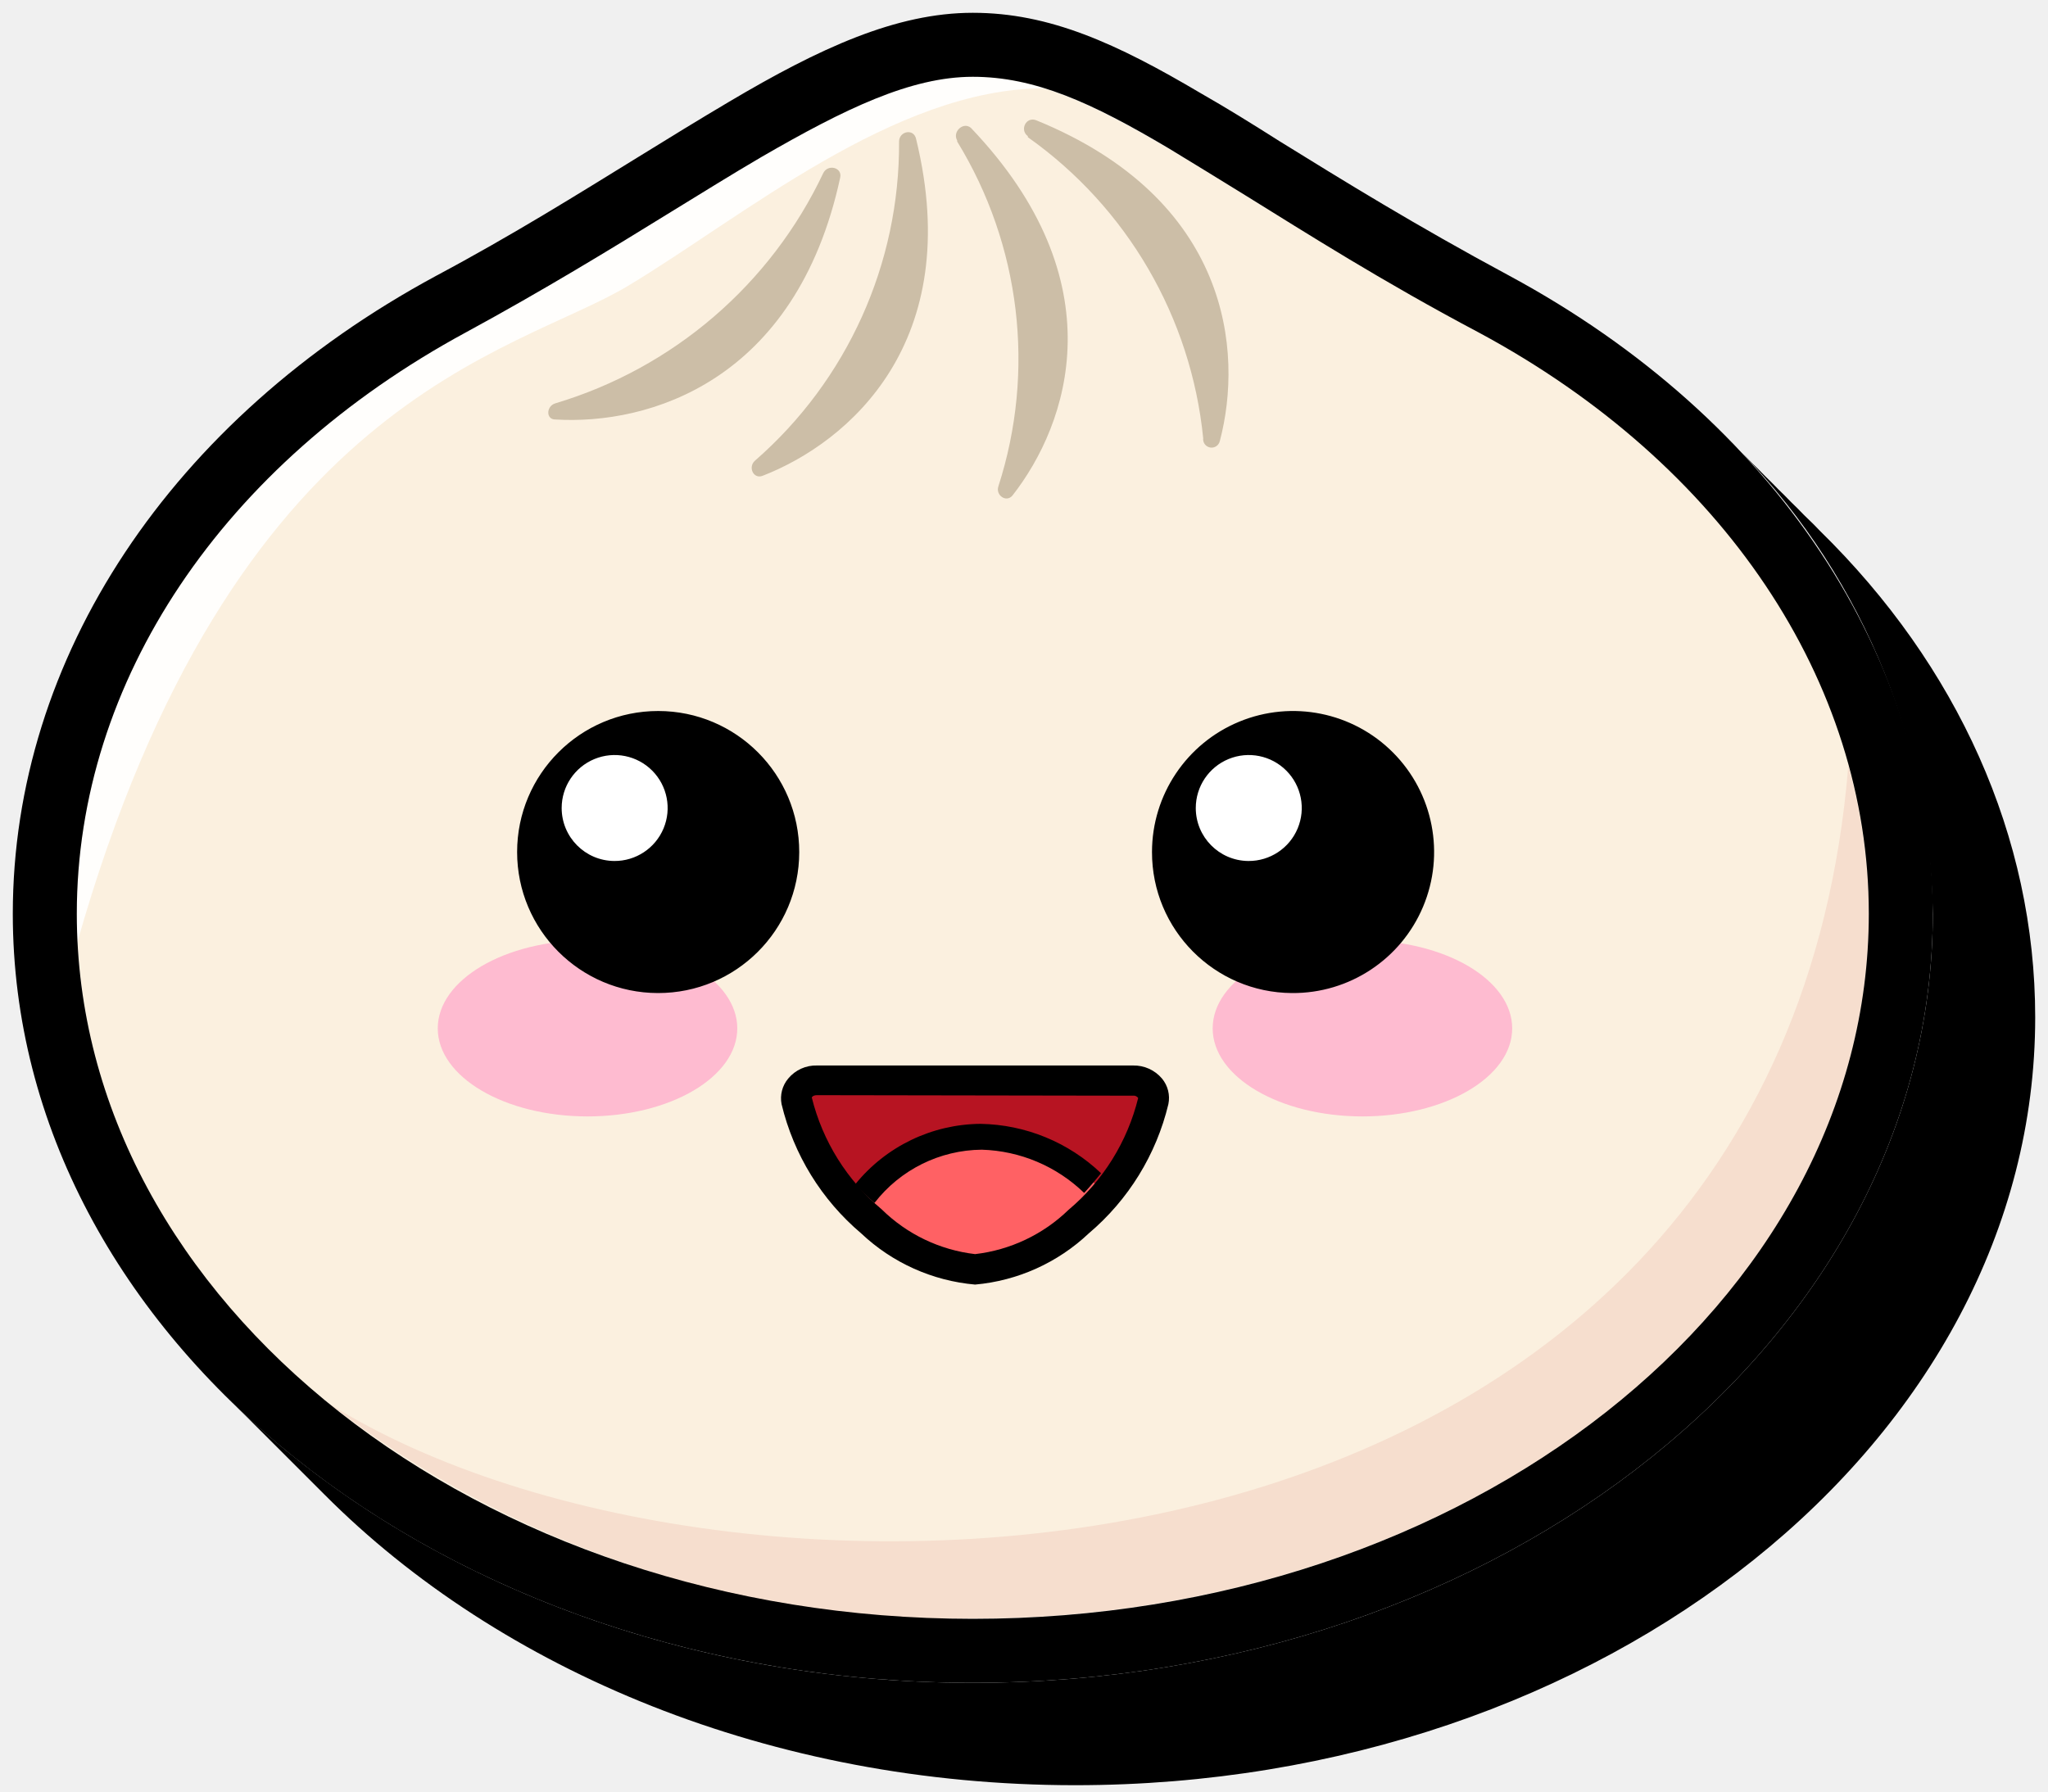
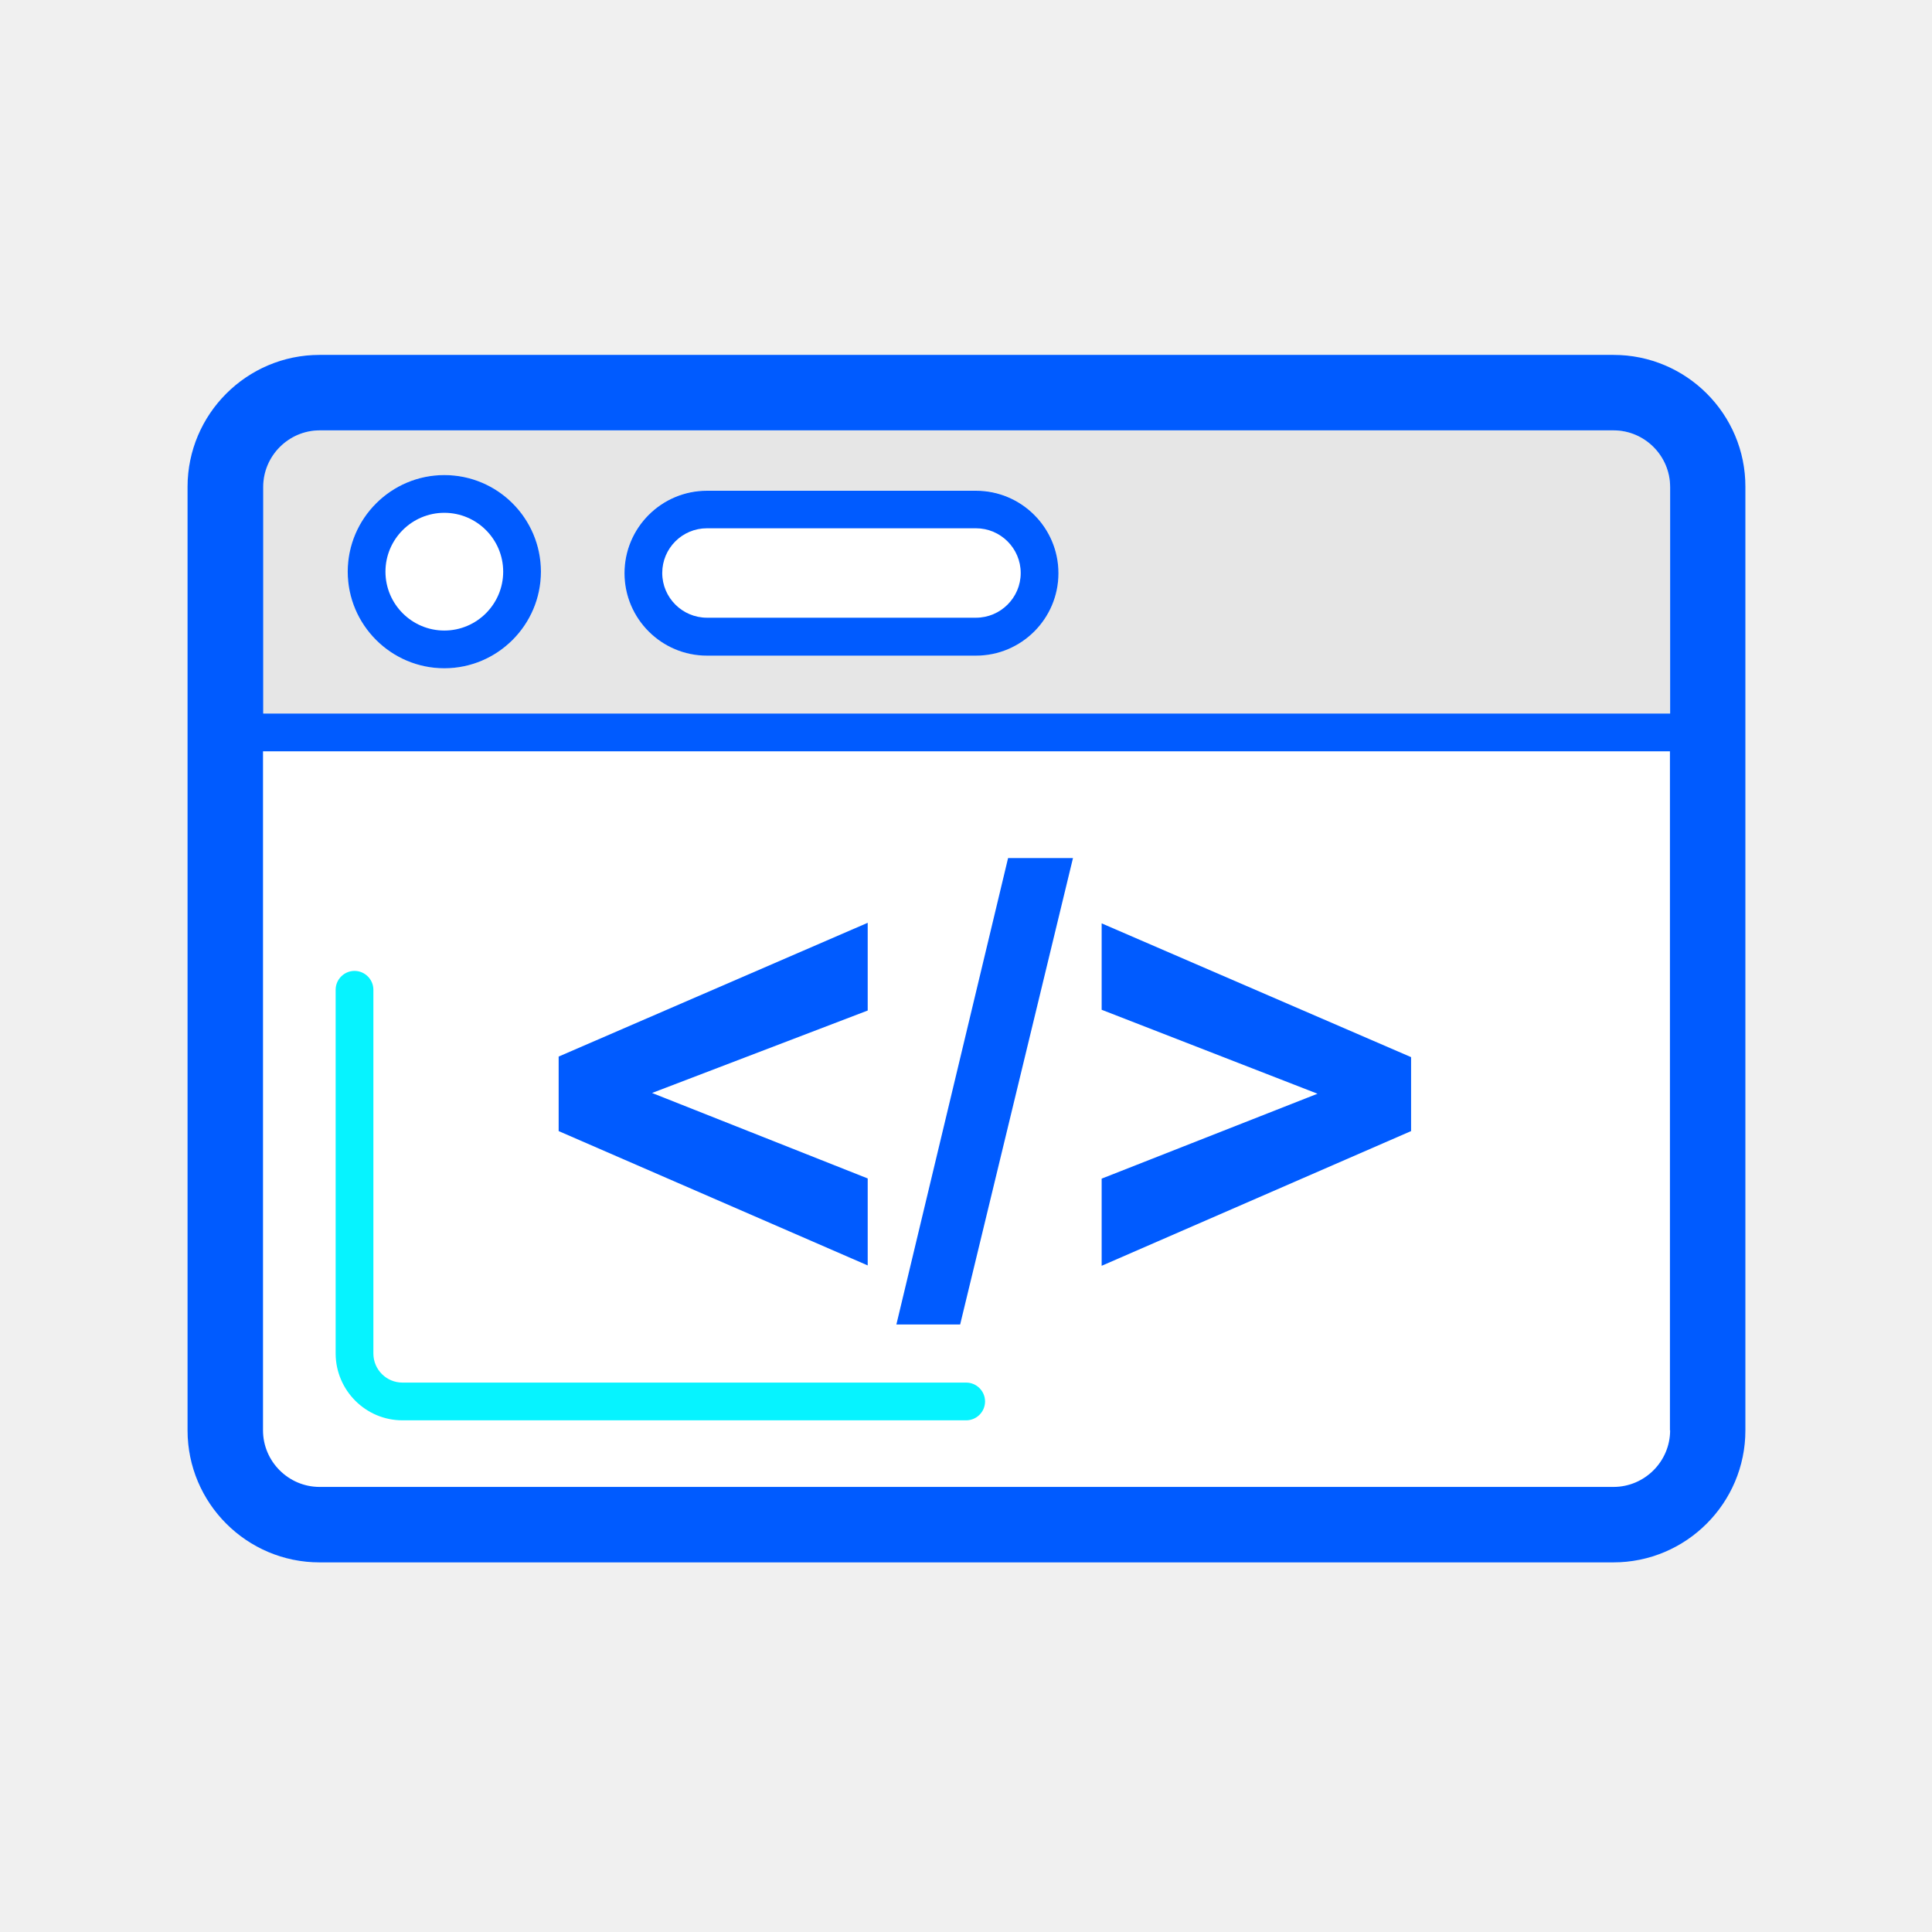
- <svg xmlns="http://www.w3.org/2000/svg" id="Bun" viewBox="0 0 80 70">
-   <path id="Shadow" d="M71.09,20.74c-.16-.17-.33-.34-.5-.5s-.33-.34-.5-.5-.33-.34-.5-.5-.33-.34-.5-.5-.33-.34-.5-.5-.33-.34-.5-.5-.33-.34-.5-.5A26.46,26.46,0,0,1,75.5,35.7c0,16.57-16.82,30.05-37.5,30.05-11.58,0-21.94-4.23-28.83-10.86l.5.5.5.5.5.5.5.5.5.5.5.5.5.5C19.55,65.3,30.14,69.75,42,69.75c20.68,0,37.5-13.48,37.5-30C79.5,32.69,76.46,26,71.09,20.74Z" />
-   <g id="Body">
-     <path id="Background" d="M73,35.7c0,15.21-15.67,27.54-35,27.54S3,50.91,3,35.7C3,26.27,9,17.94,18.22,13S33.18,3,38,3s8.94,4.13,19.78,10C67,17.94,73,26.27,73,35.7Z" style="fill:#fbf0df" />
-     <path id="Bottom_Shadow" data-name="Bottom Shadow" d="M73,35.7a21.67,21.67,0,0,0-.8-5.78c-2.73,33.3-43.35,34.9-59.32,24.94A40,40,0,0,0,38,63.24C57.3,63.24,73,50.89,73,35.7Z" style="fill:#f6dece" />
-     <path id="Light_Shine" data-name="Light Shine" d="M24.53,11.17C29,8.49,34.94,3.46,40.78,3.45A9.29,9.29,0,0,0,38,3c-2.42,0-5,1.25-8.25,3.13-1.13.66-2.3,1.39-3.54,2.15-2.33,1.44-5,3.07-8,4.7C8.69,18.13,3,26.62,3,35.7c0,.4,0,.8,0,1.19C9.06,15.48,20.07,13.85,24.53,11.17Z" style="fill:#fffefc" />
-     <path id="Top" d="M35.12,5.53A16.41,16.41,0,0,1,29.49,18c-.28.25-.06.73.3.59,3.37-1.31,7.92-5.23,6-13.14C35.71,5,35.12,5.12,35.12,5.53Zm2.27,0A16.24,16.24,0,0,1,39,19c-.12.35.31.65.55.36C41.74,16.56,43.65,11,37.93,5,37.64,4.74,37.19,5.14,37.39,5.49Zm2.76-.17A16.42,16.42,0,0,1,47,17.12a.33.33,0,0,0,.65.11c.92-3.49.4-9.44-7.17-12.53C40.08,4.54,39.82,5.08,40.15,5.32ZM21.69,15.76a16.94,16.94,0,0,0,10.47-9c.18-.36.75-.22.66.18-1.73,8-7.52,9.67-11.12,9.45C21.32,16.4,21.33,15.87,21.69,15.76Z" style="fill:#ccbea7;fill-rule:evenodd" />
-     <path id="Outline" d="M38,65.75C17.32,65.75.5,52.27.5,35.7c0-10,6.18-19.33,16.53-24.92,3-1.6,5.57-3.21,7.86-4.62,1.26-.78,2.45-1.51,3.6-2.19C32,1.89,35,.5,38,.5s5.62,1.2,8.9,3.14c1,.57,2,1.19,3.07,1.87,2.49,1.54,5.3,3.28,9,5.27C69.32,16.37,75.5,25.69,75.5,35.7,75.5,52.27,58.68,65.75,38,65.75ZM38,3c-2.42,0-5,1.25-8.25,3.13-1.13.66-2.3,1.39-3.54,2.15-2.33,1.44-5,3.07-8,4.7C8.69,18.13,3,26.62,3,35.7,3,50.89,18.7,63.25,38,63.25S73,50.89,73,35.7C73,26.62,67.31,18.13,57.78,13,54,11,51.05,9.12,48.66,7.64c-1.09-.67-2.09-1.29-3-1.84C42.63,4,40.42,3,38,3Z" />
-   </g>
-   <g id="Mouth">
-     <g id="Background-2" data-name="Background">
-       <path d="M45.05,43a8.93,8.93,0,0,1-2.92,4.71,6.81,6.81,0,0,1-4,1.88A6.84,6.84,0,0,1,34,47.71,8.93,8.93,0,0,1,31.12,43a.72.72,0,0,1,.8-.81H44.26A.72.72,0,0,1,45.05,43Z" style="fill:#b71422" />
-     </g>
-     <g id="Tongue">
-       <path id="Background-3" data-name="Background" d="M34,47.79a6.91,6.91,0,0,0,4.12,1.9,6.91,6.91,0,0,0,4.11-1.9,10.63,10.63,0,0,0,1-1.07,6.83,6.83,0,0,0-4.9-2.31,6.15,6.15,0,0,0-5,2.78C33.56,47.4,33.76,47.6,34,47.79Z" style="fill:#ff6164" />
-       <path id="Outline-2" data-name="Outline" d="M34.16,47a5.36,5.36,0,0,1,4.19-2.08,6,6,0,0,1,4,1.69c.23-.25.45-.51.66-.77a7,7,0,0,0-4.71-1.93,6.36,6.36,0,0,0-4.89,2.36A9.53,9.53,0,0,0,34.16,47Z" />
-     </g>
-     <path id="Outline-3" data-name="Outline" d="M38.09,50.19a7.42,7.42,0,0,1-4.45-2,9.52,9.52,0,0,1-3.11-5.05,1.2,1.2,0,0,1,.26-1,1.41,1.41,0,0,1,1.13-.51H44.26a1.44,1.44,0,0,1,1.13.51,1.19,1.19,0,0,1,.25,1h0a9.52,9.52,0,0,1-3.11,5.05A7.42,7.42,0,0,1,38.09,50.19Zm-6.17-7.4c-.16,0-.2.07-.21.09a8.29,8.29,0,0,0,2.73,4.37A6.23,6.23,0,0,0,38.09,49a6.28,6.28,0,0,0,3.65-1.73,8.3,8.3,0,0,0,2.72-4.37.21.21,0,0,0-.2-.09Z" />
-   </g>
-   <g id="Face">
-     <ellipse id="Right_Blush" data-name="Right Blush" cx="53.22" cy="40.18" rx="5.85" ry="3.44" style="fill:#febbd0" />
-     <ellipse id="Left_Bluch" data-name="Left Bluch" cx="22.95" cy="40.18" rx="5.85" ry="3.44" style="fill:#febbd0" />
-     <path id="Eyes" d="M25.7,38.8a5.51,5.51,0,1,0-5.5-5.51A5.51,5.51,0,0,0,25.7,38.8Zm24.77,0A5.51,5.51,0,1,0,45,33.29,5.5,5.5,0,0,0,50.47,38.8Z" style="fill-rule:evenodd" />
-     <path id="Iris" d="M24,33.64a2.07,2.07,0,1,0-2.06-2.07A2.07,2.07,0,0,0,24,33.64Zm24.77,0a2.07,2.07,0,1,0-2.06-2.07A2.07,2.07,0,0,0,48.75,33.64Z" style="fill:#fff;fill-rule:evenodd" />
-   </g>
+ <svg xmlns="http://www.w3.org/2000/svg" width="800px" height="800px" viewBox="0 0 1024 1024" class="icon" version="1.1">
+   <path d="M854.7 828.1H169.9c-38.9 0-70.5-31.6-70.5-70.5v-499c0-38.9 31.6-70.5 70.5-70.5h684.7c38.9 0 70.5 31.6 70.5 70.5v499c0.1 38.9-31.5 70.5-70.4 70.5z" fill="#FFFFFF" />
+   <path d="M885.2 258.1c0-16.5-13.5-30-30-30H169.4c-16.5 0-30 13.5-30 30v120.1h745.7V258.1z m-649.7 96.1c-28.2 0-51.2-23-51.2-51.2s23-51.2 51.2-51.2 51.2 23 51.2 51.2-22.9 51.2-51.2 51.2z m281.8-6.8H374.7c-24.1 0-43.7-19.6-43.7-43.7s19.6-43.7 43.7-43.7h142.6c24.1 0 43.7 19.6 43.7 43.7s-19.6 43.7-43.7 43.7z" fill="#E6E6E6" />
+   <path d="M213.3 752.8h298.8c5.5 0 10-4.5 10-10s-4.5-10-10-10H213.3c-8.5 0-15.4-6.9-15.4-15.4V524.6c0-5.5-4.5-10-10-10s-10 4.5-10 10v192.9c0.1 19.4 15.9 35.3 35.4 35.3z" fill="#06F3FF" />
+   <path d="M235.5 271.8c-17.2 0-31.2 14-31.2 31.2s14 31.2 31.2 31.2 31.2-14 31.2-31.2-14-31.2-31.2-31.2z" fill="#FFFFFF" />
+   <path d="M235.5 251.8c-28.2 0-51.2 23-51.2 51.2s23 51.2 51.2 51.2 51.2-23 51.2-51.2-22.9-51.2-51.2-51.2z m0 82.4c-17.2 0-31.2-14-31.2-31.2s14-31.2 31.2-31.2 31.2 14 31.2 31.2-14 31.2-31.2 31.2z" fill="#005BFF" />
+   <path d="M517.3 280.1H374.7c-13 0-23.7 10.6-23.7 23.7s10.6 23.7 23.7 23.7h142.6c13 0 23.7-10.6 23.7-23.7s-10.7-23.7-23.7-23.7z" fill="#FFFFFF" />
+   <path d="M517.3 260.1H374.7c-24.1 0-43.7 19.6-43.7 43.7s19.6 43.7 43.7 43.7h142.6c24.1 0 43.7-19.6 43.7-43.7s-19.6-43.7-43.7-43.7z m0 67.3H374.7c-13 0-23.7-10.6-23.7-23.7s10.6-23.7 23.7-23.7h142.6c13 0 23.7 10.6 23.7 23.7s-10.7 23.7-23.7 23.7z" fill="#005BFF" />
+   <path d="M855.2 188.1H169.4c-38.6 0-70 31.4-70 70v500c0 38.6 31.4 70 70 70h685.7c38.6 0 70-31.4 70-70v-500c0.1-38.6-31.3-70-69.9-70z m30 570c0 16.5-13.5 30-30 30H169.4c-16.5 0-30-13.5-30-30V398.2h745.7v359.9z m0-379.9H139.5V258.1c0-16.5 13.5-30 30-30h685.7c16.5 0 30 13.5 30 30v120.1z" fill="#005BFF" />
+   <path d="M459.9 624.6l-114.3-45.3 114.3-43.7v-46.5L296.1 560v39.5l163.8 71.2zM568.7 454.8h-34.4L475.1 702h33.8zM747.9 560.3l-164-70.9v45.8l114.4 44.5-114.4 45v46.2l164-71.4z" fill="#005BFF" />
</svg>
